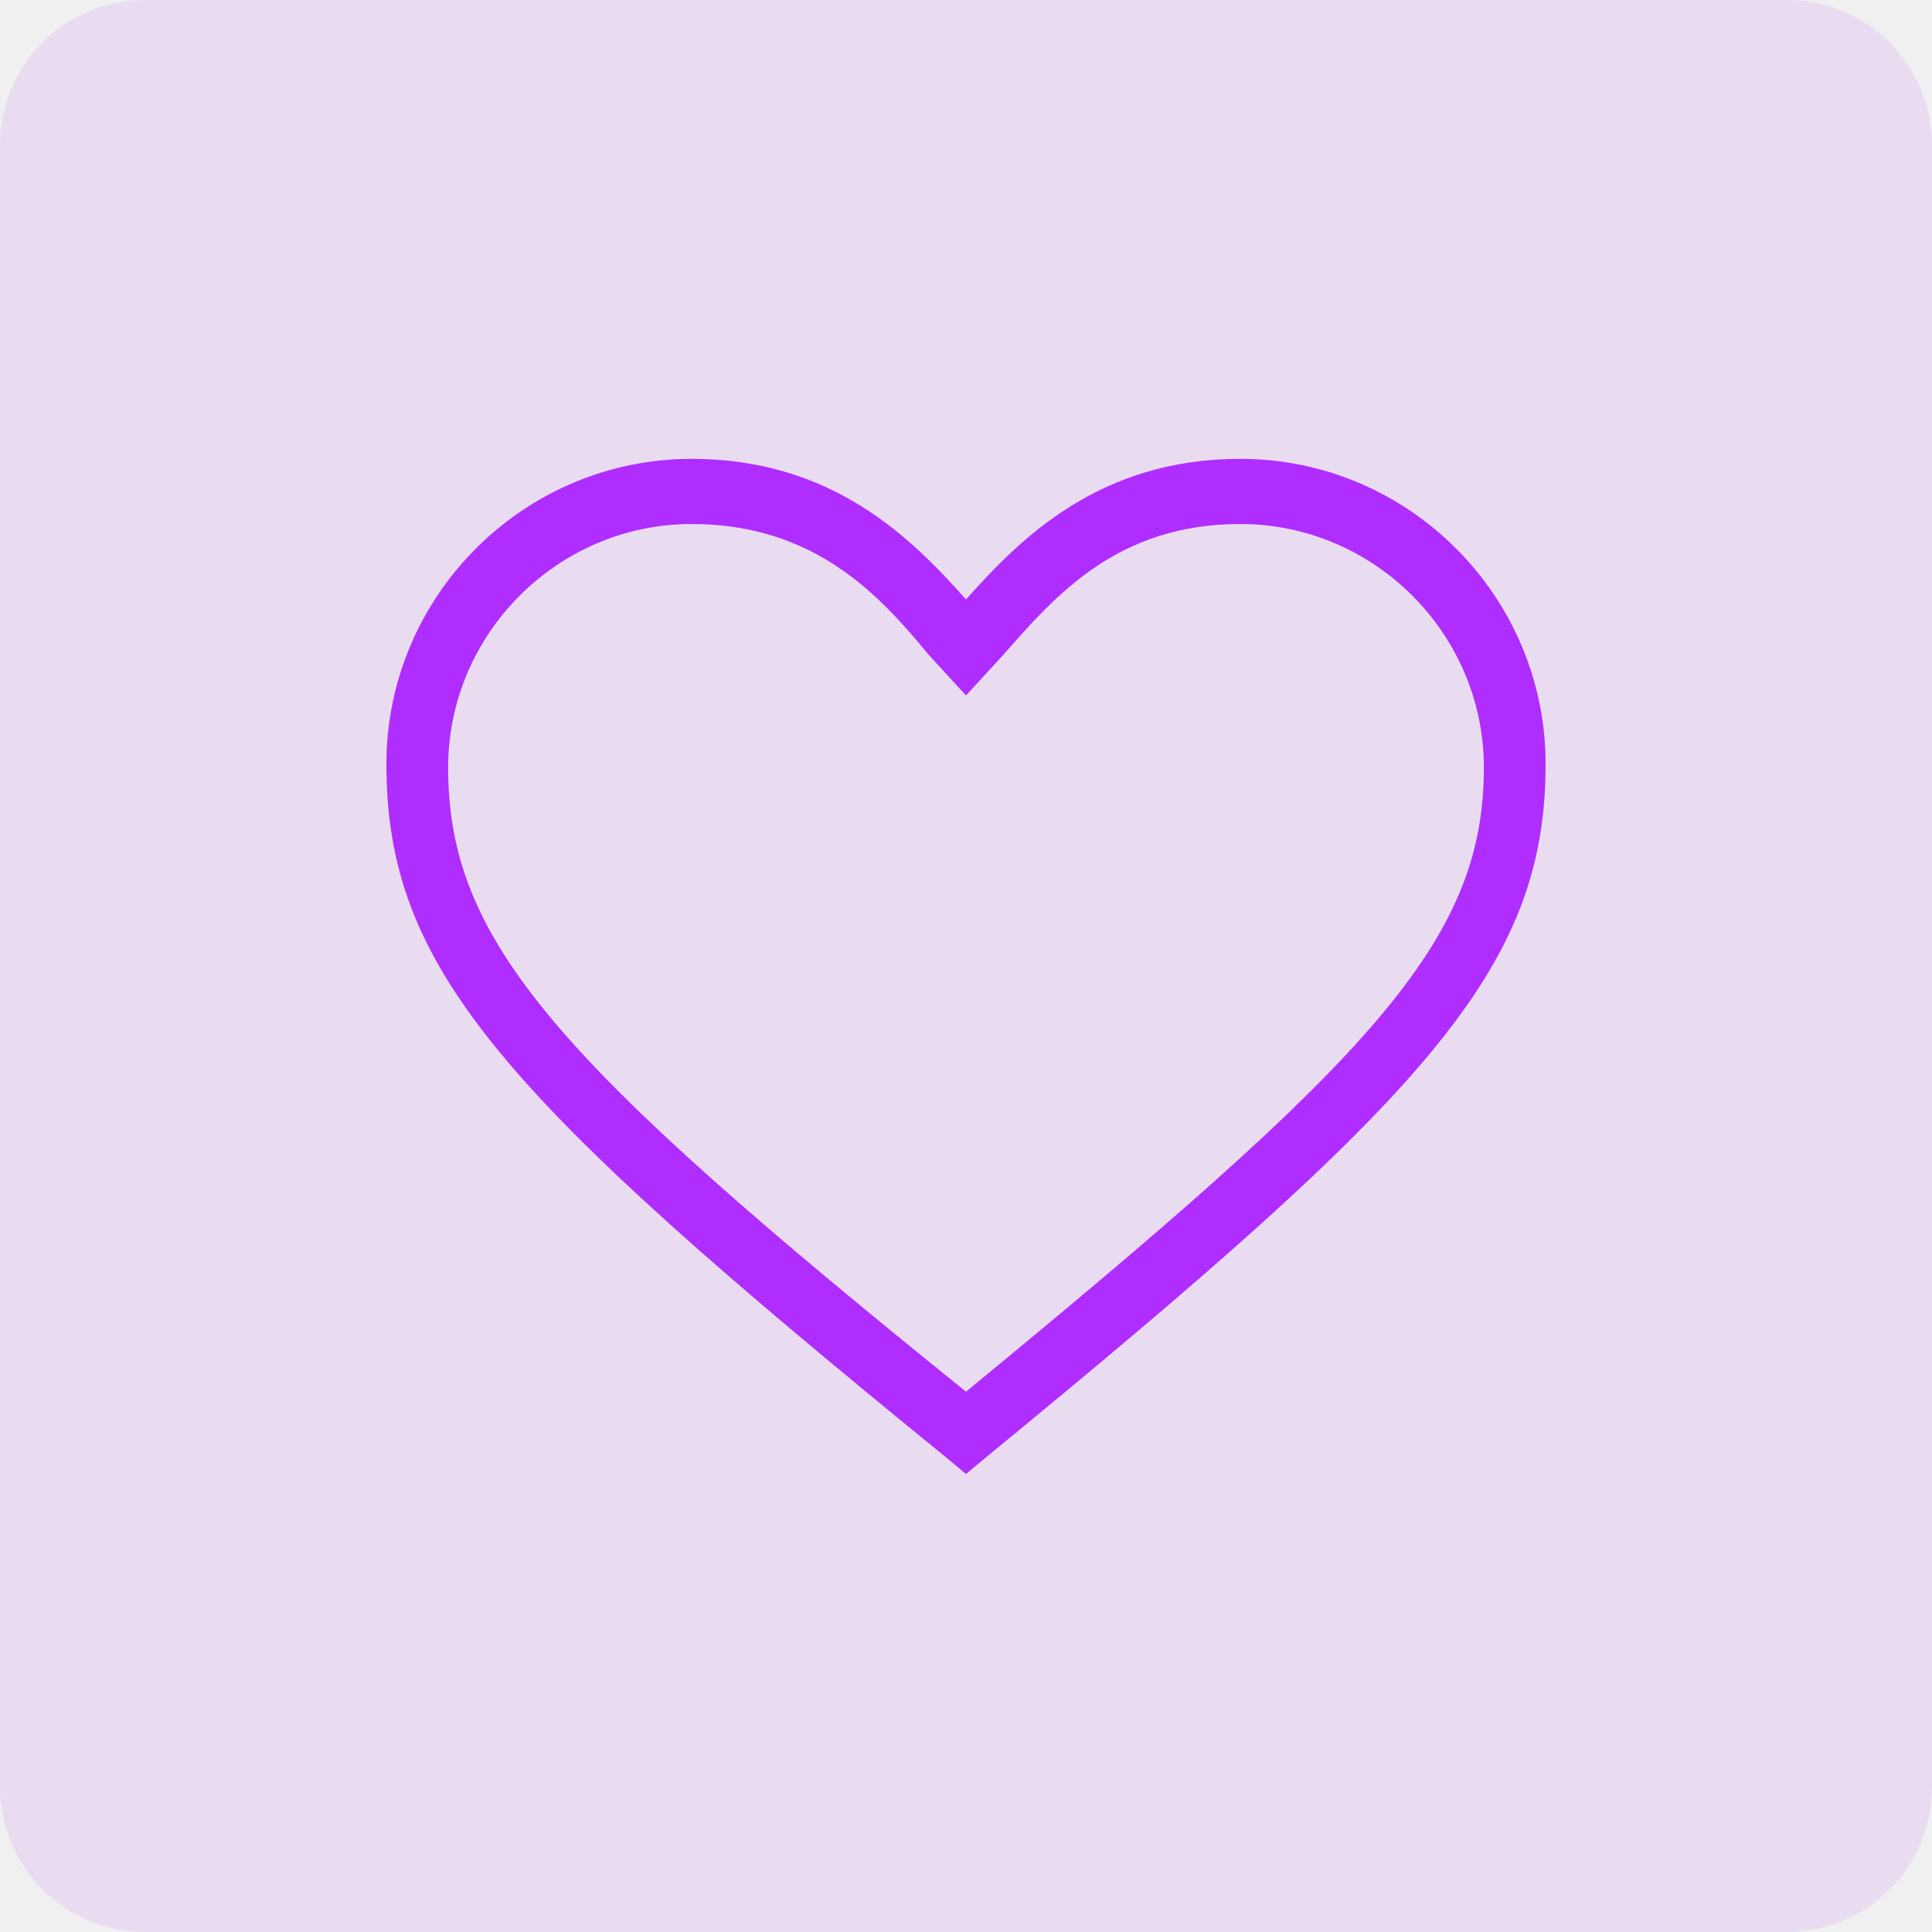
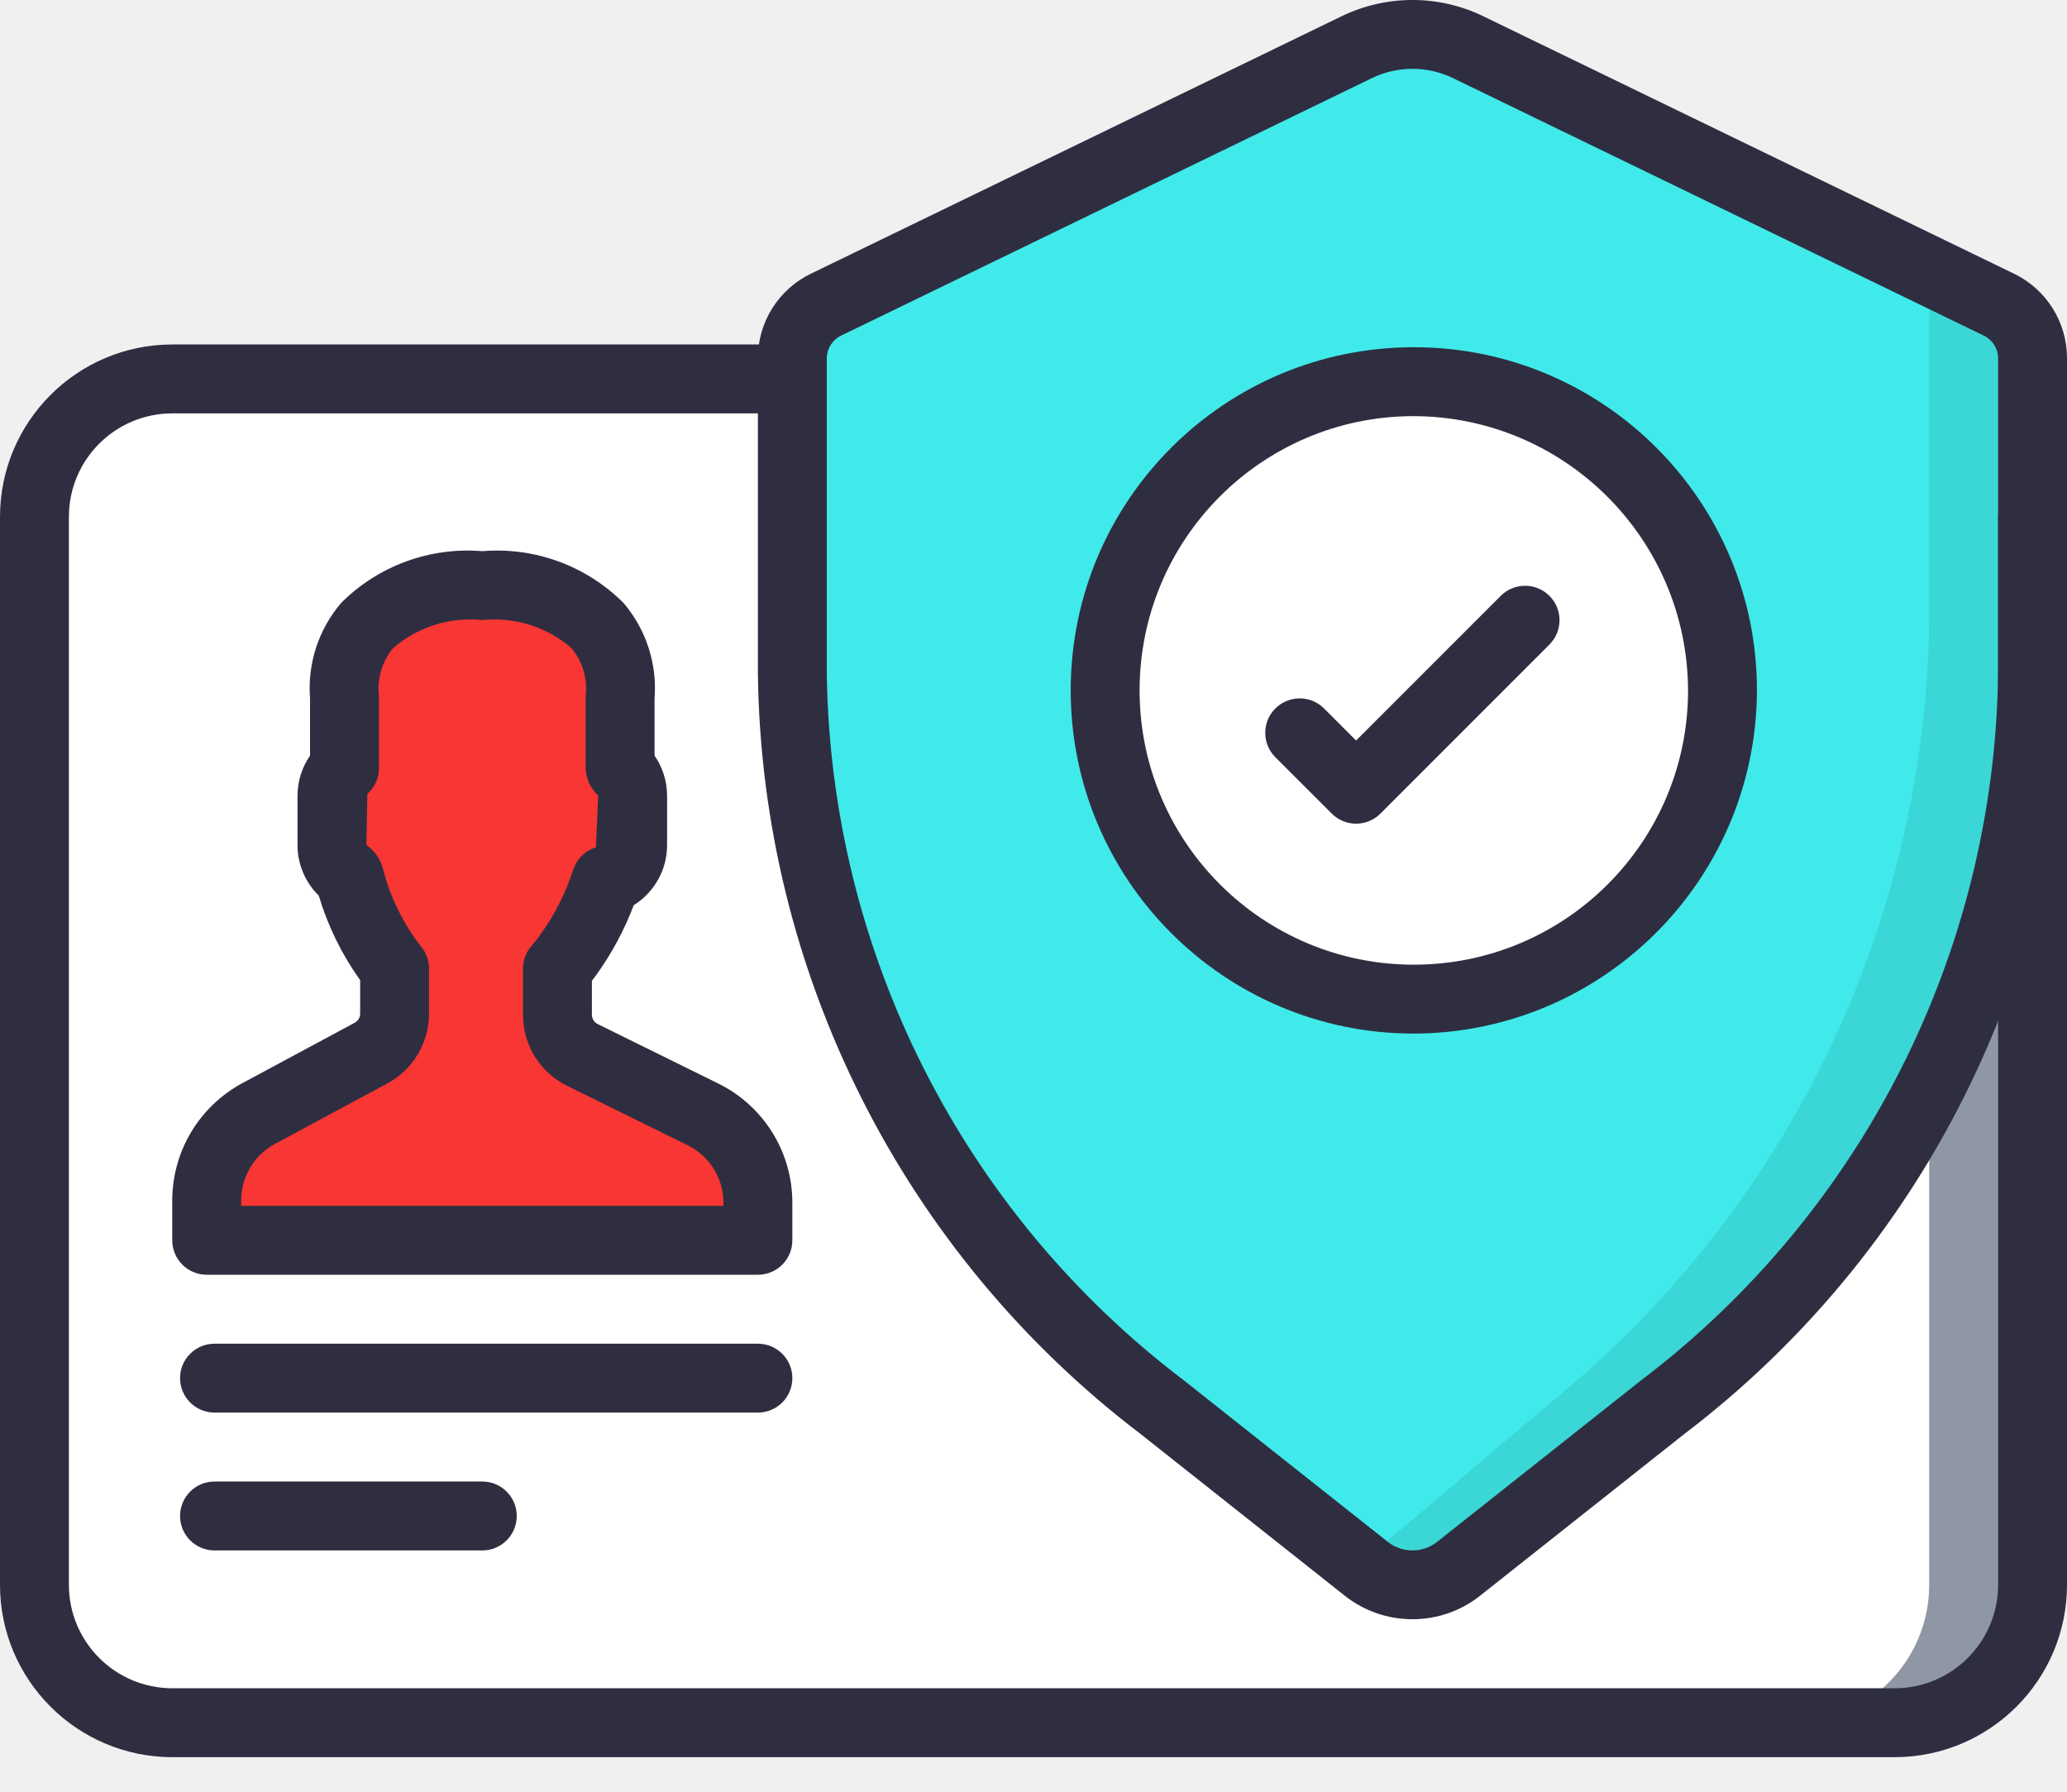
- <svg xmlns="http://www.w3.org/2000/svg" width="80" height="80" viewBox="0 0 80 80" fill="none">
-   <rect width="80" height="80" rx="6" fill="#AF2DFF" fill-opacity="0.1" />
-   <path d="M40 61.035L39.148 60.325C20.828 45.414 16 40.16 16 31.639C16 24.68 21.68 19 28.639 19C34.462 19 37.728 22.266 40 24.823C42.272 22.266 45.538 19 51.361 19C58.319 19 64 24.68 64 31.639C64 40.16 59.03 45.414 40.852 60.325L40 61.035ZM28.639 21.698C23.101 21.698 18.556 26.243 18.556 31.781C18.556 39.024 23.101 43.994 40 57.627C56.757 43.852 61.444 39.024 61.444 31.781C61.444 26.243 56.899 21.698 51.361 21.698C46.248 21.698 43.692 24.68 41.562 27.095L40 28.799L38.438 27.095C36.45 24.68 33.752 21.698 28.639 21.698Z" fill="#AF2DFF" />
+ <svg xmlns="http://www.w3.org/2000/svg" width="45" height="39" viewBox="0 0 45 39" fill="none">
+   <path d="M44.25 11.248V34.498C44.25 35.293 43.934 36.057 43.372 36.619C42.809 37.182 42.046 37.498 41.25 37.498H3.75C2.954 37.498 2.191 37.182 1.628 36.619C1.066 36.057 0.75 35.293 0.75 34.498V11.248C0.75 10.452 1.066 9.689 1.628 9.126C2.191 8.563 2.954 8.247 3.75 8.248H17.25L44.25 11.248Z" fill="#8F97A4" />
+   <path d="M42 11.248V34.498C42 35.293 41.684 36.057 41.122 36.619C40.559 37.182 39.796 37.498 39 37.498H3.75C2.954 37.498 2.191 37.182 1.628 36.619C1.066 36.057 0.75 35.293 0.75 34.498V11.248C0.75 10.452 1.066 9.689 1.628 9.126C2.191 8.563 2.954 8.247 3.75 8.248H15L42 11.248Z" fill="white" />
+   <path d="M44.25 7.798V14.675C44.167 20.952 41.195 26.84 36.195 30.635L31.747 34.153C31.161 34.61 30.339 34.61 29.753 34.153L29.61 34.04L25.305 30.635C20.305 26.84 17.333 20.952 17.25 14.675V7.798C17.254 7.296 17.546 6.841 18 6.628L29.543 1.025C30.306 0.658 31.194 0.658 31.957 1.025L41.992 5.893L43.5 6.628C43.954 6.841 44.246 7.296 44.25 7.798Z" fill="#3BD7D7" />
+   <path d="M42 6.013V13.348C41.971 19.936 39.021 26.173 33.945 30.373L29.61 34.041L25.305 30.636C20.305 26.84 17.333 20.952 17.25 14.676V7.798C17.254 7.296 17.546 6.841 18 6.628L29.543 1.026C30.306 0.658 31.194 0.658 31.957 1.026L41.992 5.893C41.999 5.933 42.001 5.973 42 6.013Z" fill="#40EAEA" />
+   <path d="M30.75 21.748C34.478 21.748 37.5 18.739 37.5 15.028C37.5 11.316 34.478 8.308 30.75 8.308C27.022 8.308 24 11.316 24 15.028C24 18.739 27.022 21.748 30.75 21.748Z" fill="white" />
+   <path d="M15.291 24.251L12.686 22.967C12.351 22.803 12.138 22.463 12.136 22.09V21.083C12.224 20.983 12.306 20.878 12.383 20.77C12.734 20.279 13.007 19.736 13.193 19.162C13.534 19.061 13.769 18.749 13.773 18.394V17.318C13.772 17.09 13.672 16.873 13.5 16.722V15.167C13.5 15.167 13.824 12.748 10.5 12.748C7.176 12.748 7.5 15.167 7.5 15.167V16.722C7.328 16.873 7.229 17.09 7.227 17.318V18.394C7.229 18.669 7.371 18.924 7.605 19.071C7.786 19.804 8.123 20.49 8.591 21.082V22.065C8.59 22.425 8.391 22.756 8.073 22.925L5.64 24.234C4.94 24.607 4.502 25.334 4.5 26.127V26.998H16.5V26.179C16.497 25.359 16.028 24.611 15.291 24.251Z" fill="#F83633" />
+   <path d="M30.75 35.245C30.22 35.246 29.704 35.069 29.287 34.742L24.84 31.22C19.66 27.283 16.583 21.178 16.5 14.672V7.796C16.5 7.007 16.955 6.288 17.669 5.95L29.215 0.35C30.185 -0.117 31.315 -0.117 32.285 0.35L43.831 5.95C44.545 6.288 45 7.007 45 7.796V14.672C44.917 21.178 41.84 27.283 36.659 31.221L32.213 34.741C31.796 35.069 31.28 35.246 30.75 35.245ZM30.75 1.498C30.445 1.498 30.145 1.566 29.87 1.699L18.324 7.299C18.129 7.389 18.003 7.582 18 7.796V14.672C18.085 20.718 20.951 26.389 25.77 30.043L30.218 33.565C30.531 33.808 30.969 33.808 31.282 33.565L35.729 30.044C40.549 26.39 43.416 20.719 43.5 14.672V7.796C43.497 7.582 43.371 7.389 43.176 7.299L31.63 1.699C31.355 1.567 31.055 1.498 30.75 1.498Z" fill="#2F2E41" />
+   <path d="M30.75 22.498C26.628 22.481 23.299 19.129 23.31 15.008C23.321 10.886 26.668 7.552 30.79 7.558C34.912 7.563 38.25 10.906 38.25 15.027C38.237 19.16 34.882 22.501 30.75 22.498ZM30.75 9.058C27.457 9.074 24.799 11.754 24.81 15.048C24.821 18.341 27.497 21.003 30.79 20.998C34.083 20.992 36.75 18.321 36.75 15.028C36.738 11.724 34.054 9.053 30.75 9.058Z" fill="#2F2E41" />
+   <path d="M29.523 17.929C29.324 17.929 29.133 17.85 28.993 17.709L27.765 16.482C27.472 16.189 27.472 15.714 27.765 15.421C28.058 15.129 28.533 15.129 28.826 15.421L29.523 16.119L32.675 12.967C32.968 12.677 33.441 12.678 33.732 12.97C34.024 13.261 34.025 13.734 33.735 14.027L30.053 17.709C29.913 17.85 29.722 17.929 29.523 17.929Z" fill="#2F2E41" />
+   <path d="M41.25 38.248H3.75C1.68 38.245 0.002 36.568 0 34.498V11.248C0.002 9.178 1.68 7.5 3.75 7.498H17.25C17.664 7.498 18 7.833 18 8.248C18 8.662 17.664 8.998 17.25 8.998H3.75C2.508 8.999 1.501 10.005 1.5 11.248V34.498C1.501 35.74 2.508 36.746 3.75 36.748H41.25C42.492 36.746 43.499 35.74 43.5 34.498V11.248C43.5 10.833 43.836 10.498 44.25 10.498C44.664 10.498 45 10.833 45 11.248V34.498C44.998 36.568 43.32 38.245 41.25 38.248Z" fill="#2F2E41" />
+   <path d="M16.5 30.747H4.67C4.256 30.747 3.92 30.412 3.92 29.997C3.92 29.583 4.256 29.248 4.67 29.248H16.5C16.914 29.248 17.25 29.583 17.25 29.997C17.25 30.412 16.914 30.747 16.5 30.747Z" fill="#2F2E41" />
+   <path d="M10.5 33.748H4.67C4.256 33.748 3.92 33.412 3.92 32.998C3.92 32.583 4.256 32.248 4.67 32.248H10.5C10.914 32.248 11.25 32.583 11.25 32.998C11.25 33.412 10.914 33.748 10.5 33.748Z" fill="#2F2E41" />
+   <path d="M16.5 27.747H4.5C4.301 27.747 4.11 27.668 3.97 27.528C3.829 27.387 3.75 27.196 3.75 26.997V26.126C3.752 25.057 4.341 24.076 5.285 23.572L7.718 22.264C7.792 22.226 7.84 22.149 7.841 22.065V21.335C7.441 20.776 7.136 20.154 6.94 19.495C6.644 19.205 6.477 18.808 6.477 18.394V17.318C6.478 17.007 6.573 16.703 6.75 16.447V15.206C6.69 14.449 6.934 13.7 7.428 13.123C8.237 12.314 9.36 11.903 10.5 11.997C11.639 11.903 12.763 12.314 13.572 13.122C14.066 13.699 14.31 14.449 14.25 15.206V16.447C14.427 16.703 14.522 17.007 14.523 17.318V18.393C14.524 18.926 14.249 19.421 13.797 19.703C13.595 20.237 13.325 20.742 12.992 21.207C12.956 21.257 12.921 21.305 12.886 21.349V22.09C12.888 22.177 12.938 22.255 13.017 22.293L15.622 23.577L15.623 23.578C16.619 24.061 17.251 25.072 17.25 26.179V26.997C17.25 27.196 17.171 27.387 17.03 27.528C16.89 27.668 16.699 27.747 16.5 27.747ZM5.25 26.247H15.75V26.179C15.749 25.643 15.442 25.155 14.959 24.923L12.354 23.639C11.761 23.351 11.385 22.749 11.386 22.09V21.082C11.386 20.898 11.454 20.72 11.577 20.583C11.647 20.502 11.713 20.418 11.774 20.331C12.08 19.902 12.318 19.429 12.48 18.928C12.556 18.696 12.74 18.515 12.974 18.444L13.023 17.318C12.856 17.164 12.758 16.949 12.75 16.722V15.167C12.75 15.134 12.752 15.101 12.757 15.068C12.778 14.714 12.662 14.367 12.432 14.098C11.897 13.642 11.199 13.425 10.5 13.497C9.795 13.423 9.091 13.645 8.557 14.11C8.335 14.378 8.223 14.72 8.243 15.068C8.248 15.101 8.25 15.134 8.25 15.167V16.722C8.25 16.936 8.158 17.14 7.998 17.282L7.977 18.394C8.153 18.515 8.28 18.694 8.335 18.9C8.491 19.518 8.773 20.096 9.164 20.599C9.278 20.735 9.34 20.906 9.341 21.082V22.065C9.34 22.701 8.99 23.285 8.429 23.585L5.995 24.894C5.538 25.136 5.252 25.61 5.25 26.127V26.247H5.25Z" fill="#2F2E41" />
</svg>
